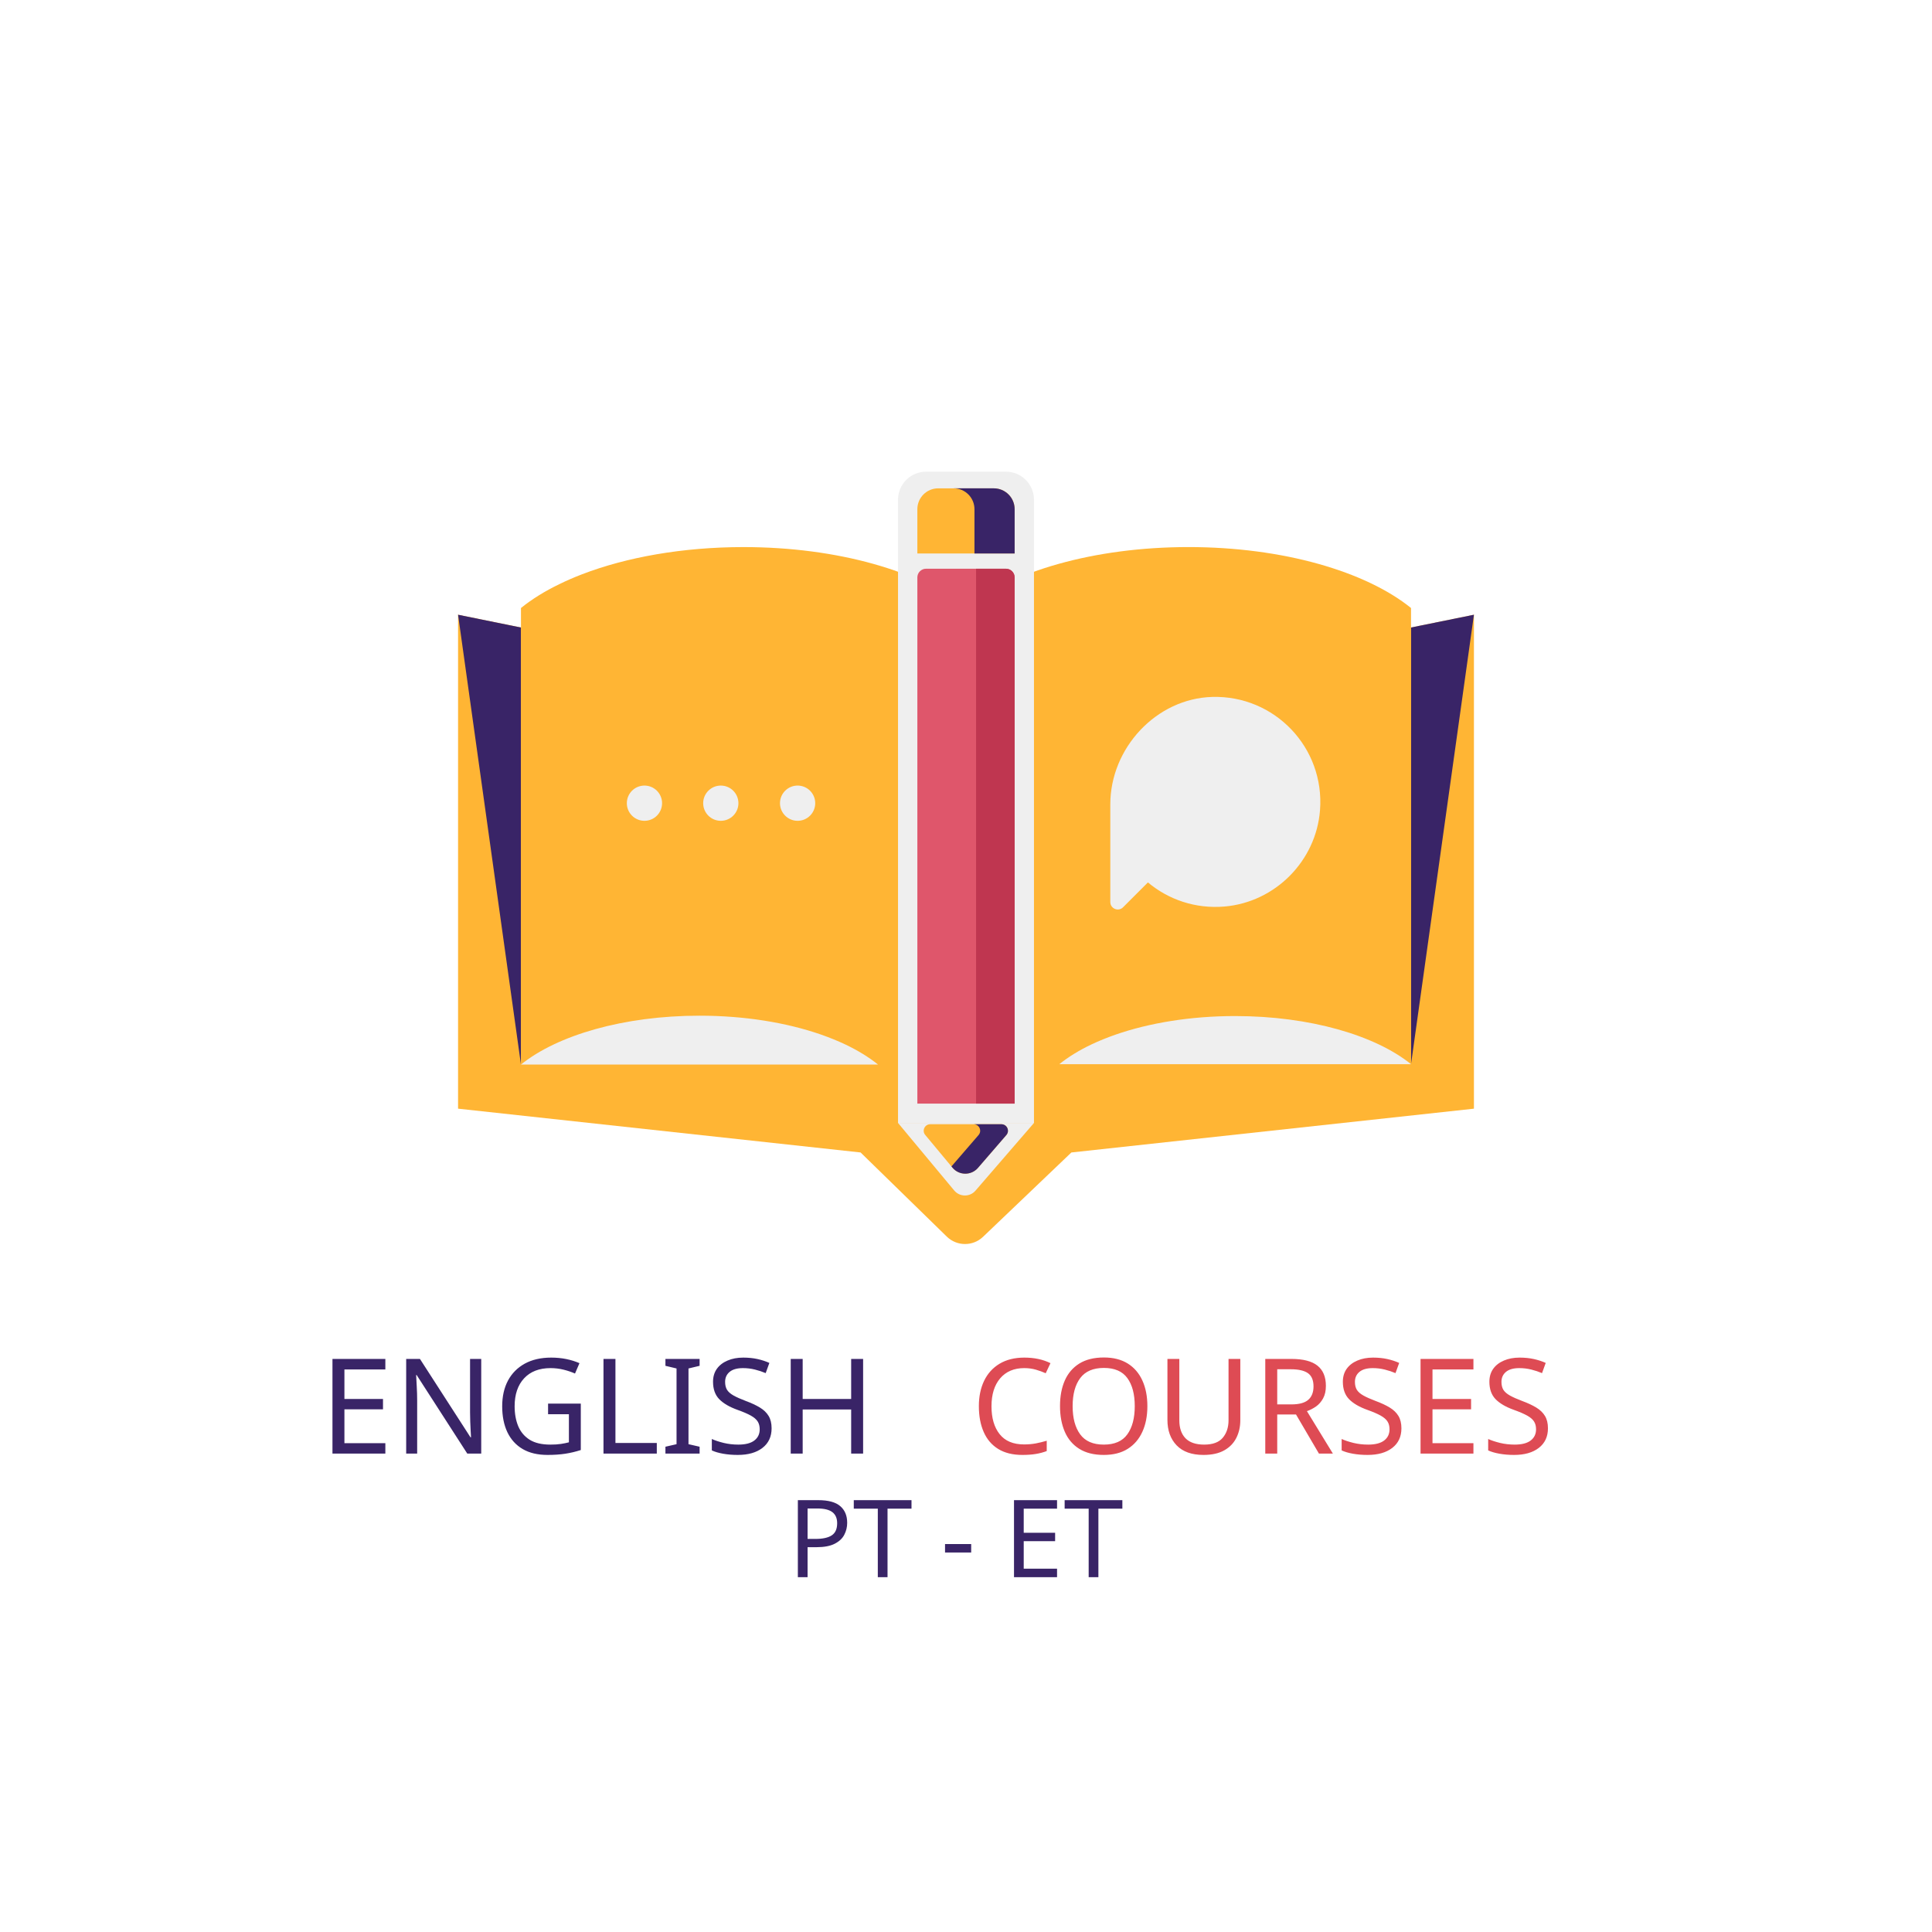
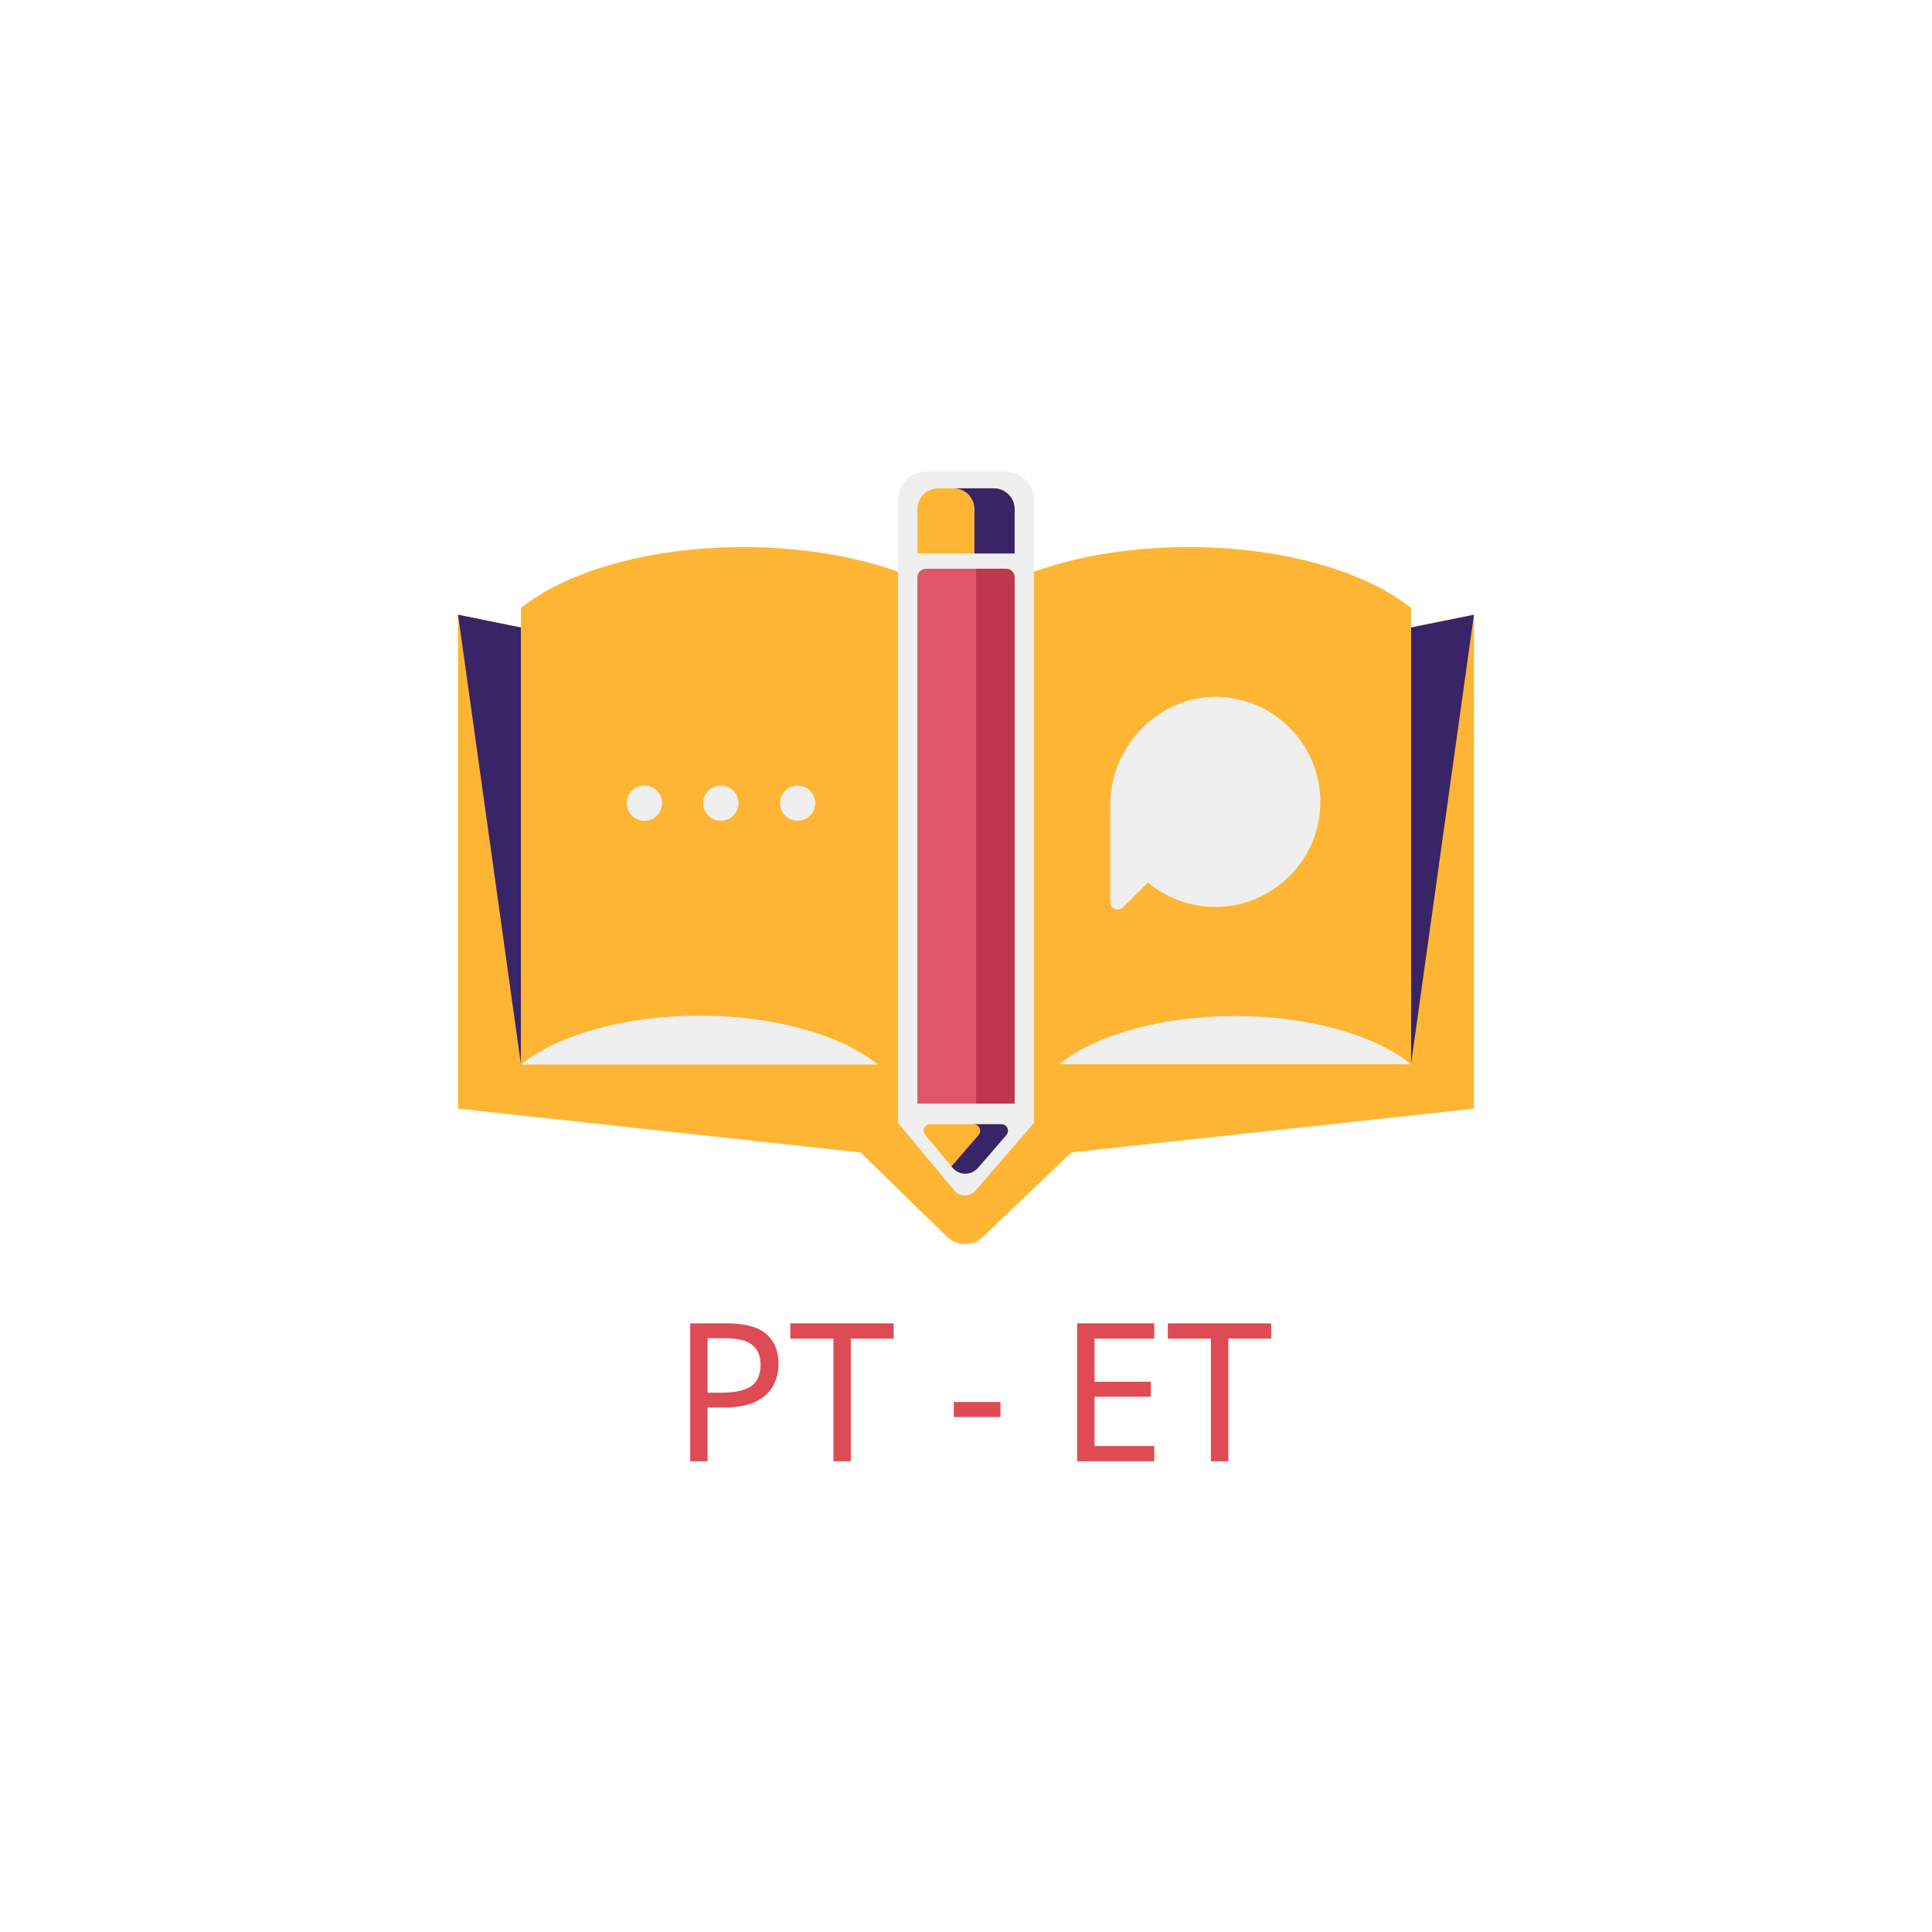
<svg xmlns="http://www.w3.org/2000/svg" version="1.1" x="0px" y="0px" viewBox="0 0 500 500" style="enable-background:new 0 0 300 300;" xml:space="preserve">
  <g id="OBJECTS">
    <g>
      <path style="fill:#FFB534;" d="M381.453,159.092v127.832l-104.182,11.335l-22.86,21.825c-2.631,2.512-6.779,2.489-9.383-0.052    l-22.309-21.774l-104.172-11.335V159.092l16.297,3.311l51.641,10.484h127.031l51.631-10.484L381.453,159.092z" />
      <g>
        <polygon style="fill:#392467;" points="365.171,162.398 365.171,275.415 381.453,159.092    " />
        <polygon style="fill:#392467;" points="134.823,275.51 134.823,162.403 118.547,159.092    " />
      </g>
      <g>
        <path style="fill:#FFB534;" d="M250.001,157.35c11.687-9.439,33.097-15.769,57.59-15.769c24.484,0,45.894,6.33,57.581,15.769     v119.718c-11.687-9.439-33.097-15.769-57.581-15.769c-24.493,0-45.903,6.33-57.59,15.769V157.35z" />
        <path style="fill:#FFB534;" d="M250,157.352v119.72c-11.685-9.447-33.093-15.768-57.577-15.768     c-10.255,0-19.958,1.104-28.636,3.077c-12.07,2.751-22.157,7.198-28.961,12.691v-119.72c0.03-0.02,0.049-0.039,0.079-0.059     c2.781-2.248,6.104-4.309,9.89-6.133c1.844-0.907,3.806-1.755,5.857-2.544c11.458-4.398,25.973-7.031,41.771-7.031     C216.907,141.585,238.315,147.916,250,157.352z" />
      </g>
      <path style="fill:#D5DCE0;" d="M250.119,165.842c-0.083,0.055-0.165,0.119-0.238,0.184l0.211-0.211L250.119,165.842z" />
      <path style="fill:#EFEFEF;" d="M267.592,290.618h-35.185l14.537,17.473c1.426,1.714,4.049,1.738,5.507,0.051L267.592,290.618z" />
      <path style="fill:#EFEFEF;" d="M267.592,290.618h-35.185V129.327c0-4.007,3.248-7.256,7.256-7.256h20.673    c4.007,0,7.256,3.248,7.256,7.256V290.618z" />
      <g>
        <path style="fill:#EFEFEF;" d="M365.177,275.415h-91.032c2.309-1.866,5.092-3.574,8.27-5.092     c1.969-0.933,4.087-1.795,6.333-2.577c8.697-3.012,19.37-4.791,30.905-4.791C339.007,262.955,355.934,267.952,365.177,275.415z" />
        <path style="fill:#EFEFEF;" d="M227.232,275.51h-92.408c9.376-7.578,26.554-12.651,46.204-12.651     c11.704,0,22.54,1.798,31.362,4.857c2.288,0.795,4.439,1.67,6.438,2.617C222.062,271.882,224.888,273.616,227.232,275.51z" />
      </g>
      <g>
        <g>
          <path style="fill:#FFB534;" d="M259.166,290.95h-18.421c-1.431,0-2.213,1.669-1.298,2.769l7.046,8.469      c1.709,2.054,4.853,2.084,6.601,0.061l7.35-8.507C261.389,292.649,260.612,290.95,259.166,290.95z" />
          <path style="fill:#392467;" d="M259.166,290.95h-7.189c1.446,0,2.223,1.699,1.278,2.793l-7.024,8.13l0.263,0.316      c1.709,2.054,4.853,2.084,6.601,0.061l7.35-8.507C261.389,292.649,260.612,290.95,259.166,290.95z" />
          <g>
            <path style="fill:#DF566B;" d="M237.41,285.616V149.437c0-1.243,1.011-2.253,2.254-2.253h20.673       c1.243,0,2.254,1.011,2.254,2.253v136.179H237.41z" />
          </g>
          <g>
            <path style="fill:#BF3650;" d="M260.336,147.184h-7.731v138.432h9.985V149.437C262.59,148.194,261.579,147.184,260.336,147.184       z" />
          </g>
        </g>
        <path style="fill:#FFB534;" d="M237.41,143.236v-11.455c0-2.982,2.417-5.399,5.398-5.399h14.383c2.982,0,5.399,2.417,5.399,5.399     v11.455H237.41z" />
        <path style="fill:#392467;" d="M262.59,131.78v11.46h-10.4v-11.46c0-2.98-2.41-5.4-5.39-5.4h10.39     C260.17,126.38,262.59,128.8,262.59,131.78z" />
      </g>
      <g>
        <g>
          <path style="fill:#EFEFEF;" d="M171.344,207.866c0,2.518-2.041,4.56-4.56,4.56c-2.518,0-4.56-2.041-4.56-4.56      c0-2.518,2.041-4.56,4.56-4.56C169.302,203.306,171.344,205.347,171.344,207.866z" />
          <path style="fill:#EFEFEF;" d="M191.102,207.866c0,2.518-2.041,4.56-4.56,4.56c-2.518,0-4.56-2.041-4.56-4.56      c0-2.518,2.041-4.56,4.56-4.56C189.061,203.306,191.102,205.347,191.102,207.866z" />
          <path style="fill:#EFEFEF;" d="M210.98,207.866c0,2.518-2.041,4.56-4.56,4.56c-2.518,0-4.56-2.041-4.56-4.56      c0-2.518,2.041-4.56,4.56-4.56C208.938,203.306,210.98,205.347,210.98,207.866z" />
        </g>
        <path style="fill:#EFEFEF;" d="M313.718,180.365c-14.518,0.42-26.372,13.269-26.372,27.794v25.282     c0,1.722,2.082,2.584,3.299,1.367l6.437-6.437c5.281,4.425,12.266,6.884,19.831,6.237c13.096-1.12,23.676-11.781,24.702-24.885     C342.89,193.452,329.824,179.899,313.718,180.365z" />
      </g>
    </g>
  </g>
  <g id="TEXTS">
    <g>
-       <text transform="matrix(1 0 0 1 82.7129 376.191)">
-         <tspan x="0" y="0" style="fill:#392467; font-family:'Montserrat-Bold'; font-size:34.316px;">ENGLISH </tspan>
-         <tspan x="168.522" y="0" style="fill:#DE4B54; font-family:'Montserrat-Bold'; font-size:34.316px;">COURSES</tspan>
-       </text>
-       <text transform="matrix(1 0 0 1 133.7817 408.1773)" x="70" y="0" style="fill:#392467; font-family:'Montserrat-Light'; font-size:27.927px;">PT - ET</text>
+       <text transform="matrix(1 0 0 1 133.7817 408.1773)" x="40" y="-30" style="fill:#DE4B54; font-family:'Montserrat-Bold'; font-size:50px;">PT - ET</text>
    </g>
  </g>
</svg>
